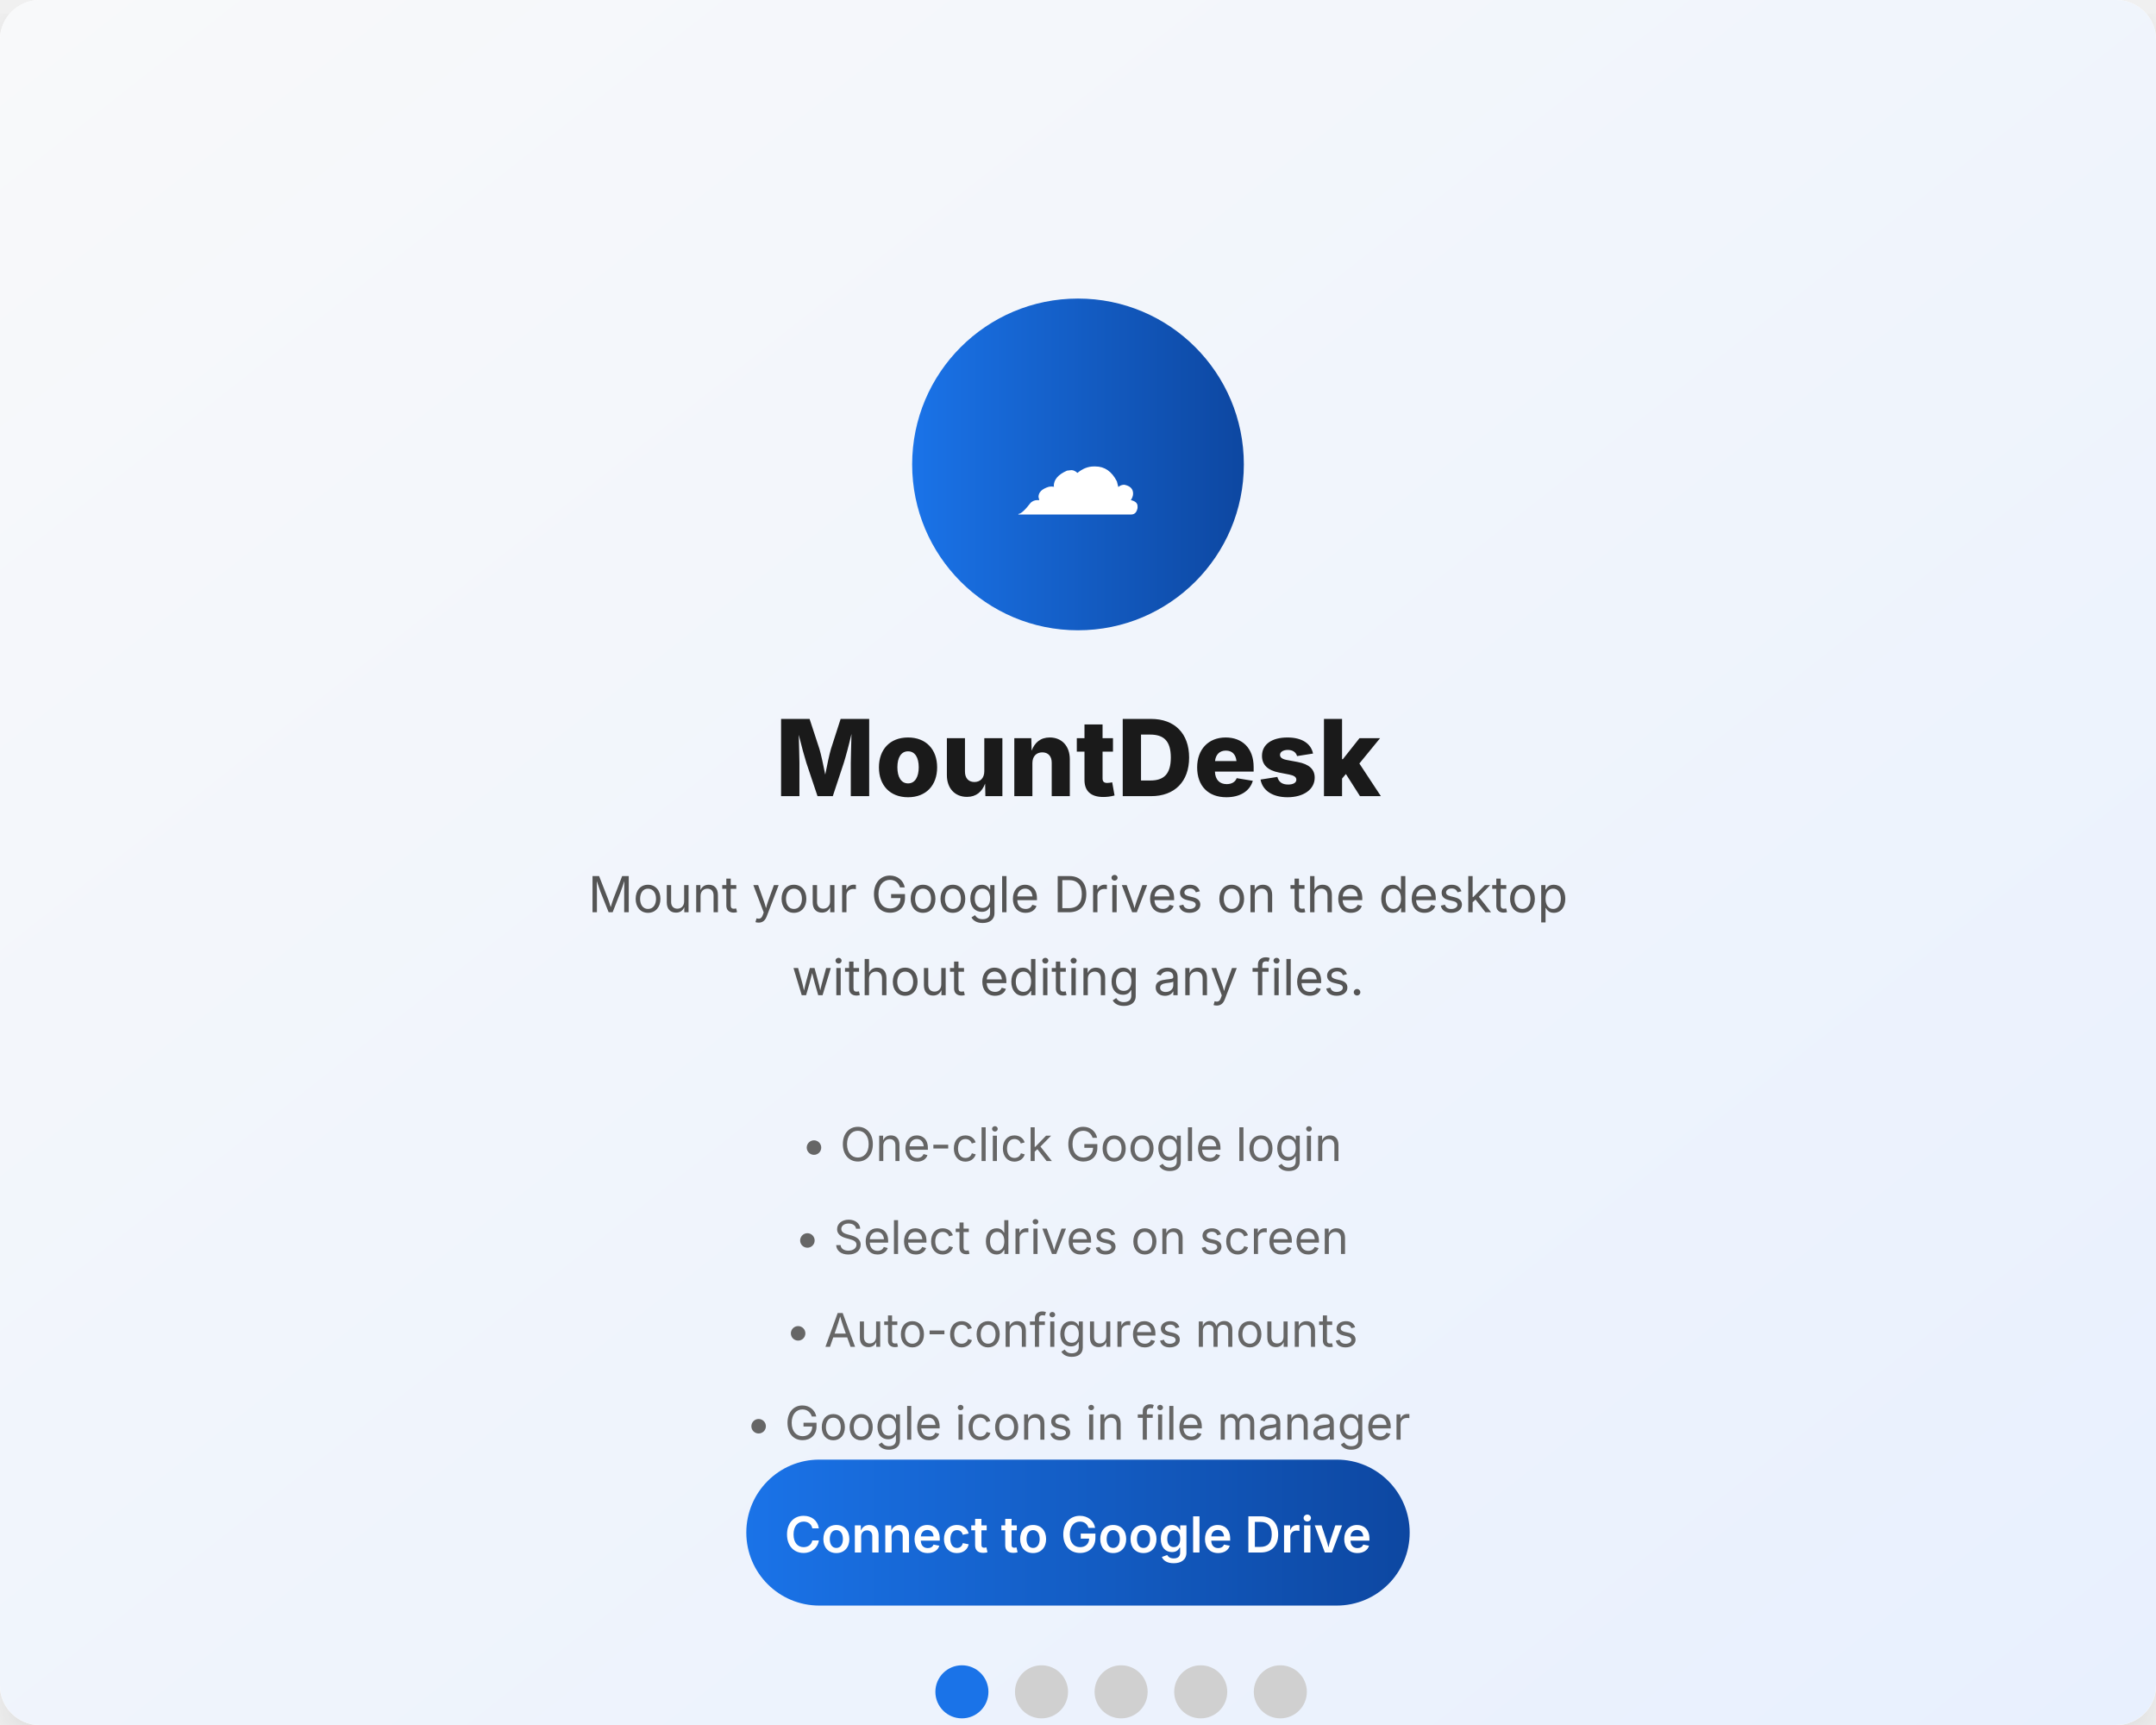
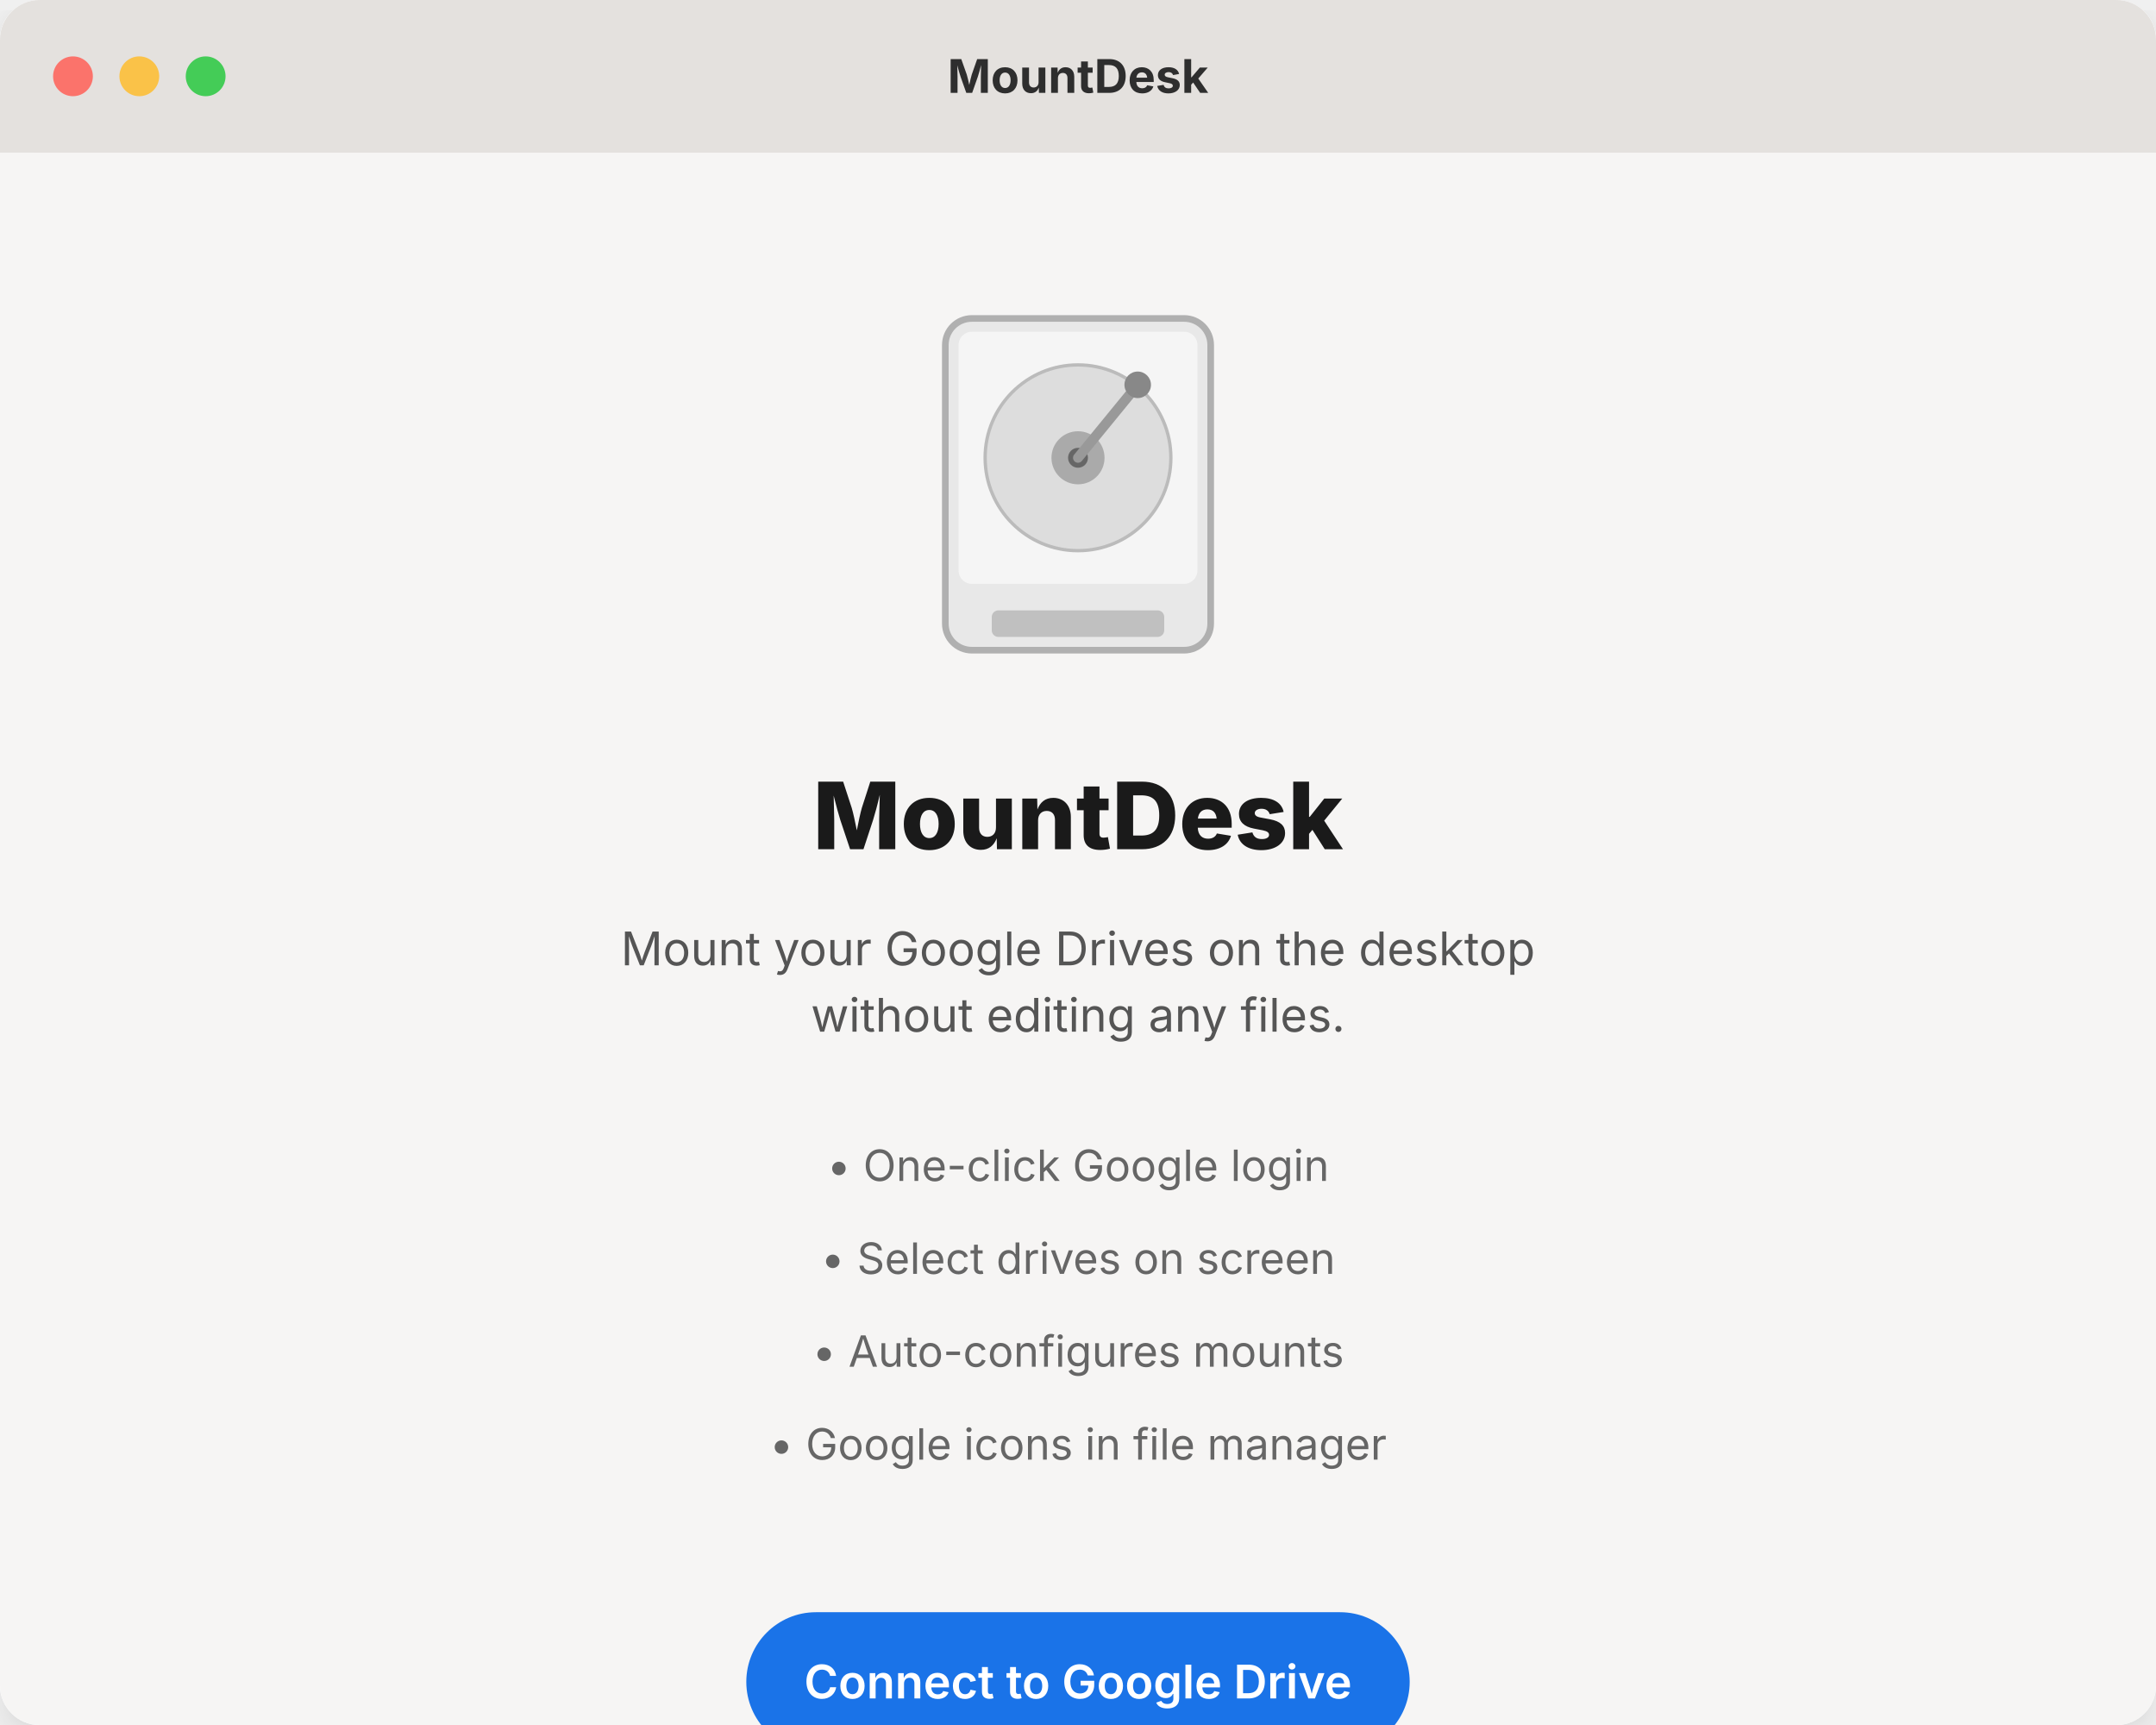
<svg xmlns="http://www.w3.org/2000/svg" viewBox="0 0 650 520" width="650" height="520">
  <defs>
-     <linearGradient id="bg" x1="0%" y1="0%" x2="100%" y2="100%">
-       <stop offset="0%" stop-color="#f8f9fa" />
-       <stop offset="100%" stop-color="#e8f0fe" />
-     </linearGradient>
-     <linearGradient id="btn" x1="0%" y1="0%" x2="100%" y2="0%">
-       <stop offset="0%" stop-color="#1a73e8" />
-       <stop offset="100%" stop-color="#0d47a1" />
-     </linearGradient>
-     <filter id="shd" x="-5%" y="-5%" width="110%" height="120%">
-       <feDropShadow dx="0" dy="4" stdDeviation="6" flood-opacity="0.1" />
+     <filter id="shd" x="-3%" y="-3%" width="106%" height="110%">
+       <feDropShadow dx="0" dy="3" stdDeviation="5" flood-color="#000" flood-opacity="0.12" />
    </filter>
  </defs>
  <rect width="650" height="520" rx="12" fill="white" filter="url(#shd)" />
-   <rect width="650" height="520" rx="12" fill="url(#bg)" />
-   <circle cx="325" cy="140" r="50" fill="url(#btn)" />
-   <text x="325" y="155" font-family="sans-serif" font-size="40" text-anchor="middle" fill="white">☁️</text>
-   <text x="325" y="240" font-family="-apple-system, sans-serif" font-size="32" font-weight="800" text-anchor="middle" fill="#1a1a1a">MountDesk</text>
-   <text x="325" y="275" font-family="-apple-system, sans-serif" font-size="15" text-anchor="middle" fill="#555">Mount your Google Drives on the desktop</text>
-   <text x="325" y="300" font-family="-apple-system, sans-serif" font-size="15" text-anchor="middle" fill="#555">without editing any files.</text>
-   <text x="325" y="350" font-family="-apple-system, sans-serif" font-size="14" text-anchor="middle" fill="#666" line-height="1.8">
-     <tspan x="325" dy="0">• One-click Google login</tspan>
-     <tspan x="325" dy="28">• Select drives on screen</tspan>
-     <tspan x="325" dy="28">• Auto-configures mounts</tspan>
-     <tspan x="325" dy="28">• Google icons in file manager</tspan>
-   </text>
-   <rect x="225" y="440" width="200" height="44" rx="22" fill="url(#btn)" />
-   <text x="325" y="468" font-family="-apple-system, sans-serif" font-size="15" font-weight="600" text-anchor="middle" fill="white">Connect to Google Drive</text>
-   <circle cx="290" cy="510" r="8" fill="#1a73e8" />
-   <circle cx="314" cy="510" r="8" fill="#d0d0d0" />
-   <circle cx="338" cy="510" r="8" fill="#d0d0d0" />
-   <circle cx="362" cy="510" r="8" fill="#d0d0d0" />
-   <circle cx="386" cy="510" r="8" fill="#d0d0d0" />
+   <rect width="650" height="520" rx="12" fill="#f6f5f4" />
+   <rect width="650" height="46" rx="12" fill="#e4e1de" />
+   <rect y="23" width="650" height="23" fill="#e4e1de" />
+   <circle cx="22" cy="23" r="6" fill="#ff5f57" opacity="0.85" />
+   <circle cx="42" cy="23" r="6" fill="#febc2e" opacity="0.85" />
+   <circle cx="62" cy="23" r="6" fill="#28c840" opacity="0.85" />
+   <text x="325" y="28" font-family="Cantarell, Inter, sans-serif" font-size="14" font-weight="700" text-anchor="middle" fill="#2e2e2e">MountDesk</text>
+   <g transform="translate(0, 46)">
+     <g transform="translate(275, 50)">
+       <rect x="10" y="0" width="80" height="100" rx="8" fill="#e8e8e8" stroke="#b0b0b0" stroke-width="2" />
+       <rect x="14" y="4" width="72" height="76" rx="4" fill="#f5f5f5" />
+       <circle cx="50" cy="42" r="28" fill="#ddd" stroke="#bbb" stroke-width="1" />
+       <circle cx="50" cy="42" r="8" fill="#aaa" />
+       <circle cx="50" cy="42" r="3" fill="#666" />
+       <line x1="50" y1="42" x2="68" y2="20" stroke="#999" stroke-width="3" stroke-linecap="round" />
+       <circle cx="68" cy="20" r="4" fill="#888" />
+       <rect x="24" y="88" width="52" height="8" rx="2" fill="#c0c0c0" />
+     </g>
+     <text x="325" y="210" font-family="Cantarell, Inter, sans-serif" font-size="28" font-weight="800" text-anchor="middle" fill="#1a1a1a">MountDesk</text>
+     <text x="325" y="245" font-family="Cantarell, Inter, sans-serif" font-size="14" text-anchor="middle" fill="#555">Mount your Google Drives on the desktop</text>
+     <text x="325" y="265" font-family="Cantarell, Inter, sans-serif" font-size="14" text-anchor="middle" fill="#555">without editing any files.</text>
+     <g transform="translate(325, 310)" text-anchor="middle">
+       <text x="0" y="0" font-family="Cantarell, Inter, sans-serif" font-size="13" fill="#666">
+         <tspan x="0" dy="0">• One-click Google login</tspan>
+       </text>
+       <text x="0" y="28" font-family="Cantarell, Inter, sans-serif" font-size="13" fill="#666">
+         <tspan x="0" dy="0">• Select drives on screen</tspan>
+       </text>
+       <text x="0" y="56" font-family="Cantarell, Inter, sans-serif" font-size="13" fill="#666">
+         <tspan x="0" dy="0">• Auto-configures mounts</tspan>
+       </text>
+       <text x="0" y="84" font-family="Cantarell, Inter, sans-serif" font-size="13" fill="#666">
+         <tspan x="0" dy="0">• Google icons in file manager</tspan>
+       </text>
+     </g>
+     <rect x="225" y="440" width="200" height="42" rx="21" fill="#1a73e8" />
+     <text x="325" y="466" font-family="Cantarell, Inter, sans-serif" font-size="14" font-weight="600" text-anchor="middle" fill="white">Connect to Google Drive</text>
+   </g>
</svg>
